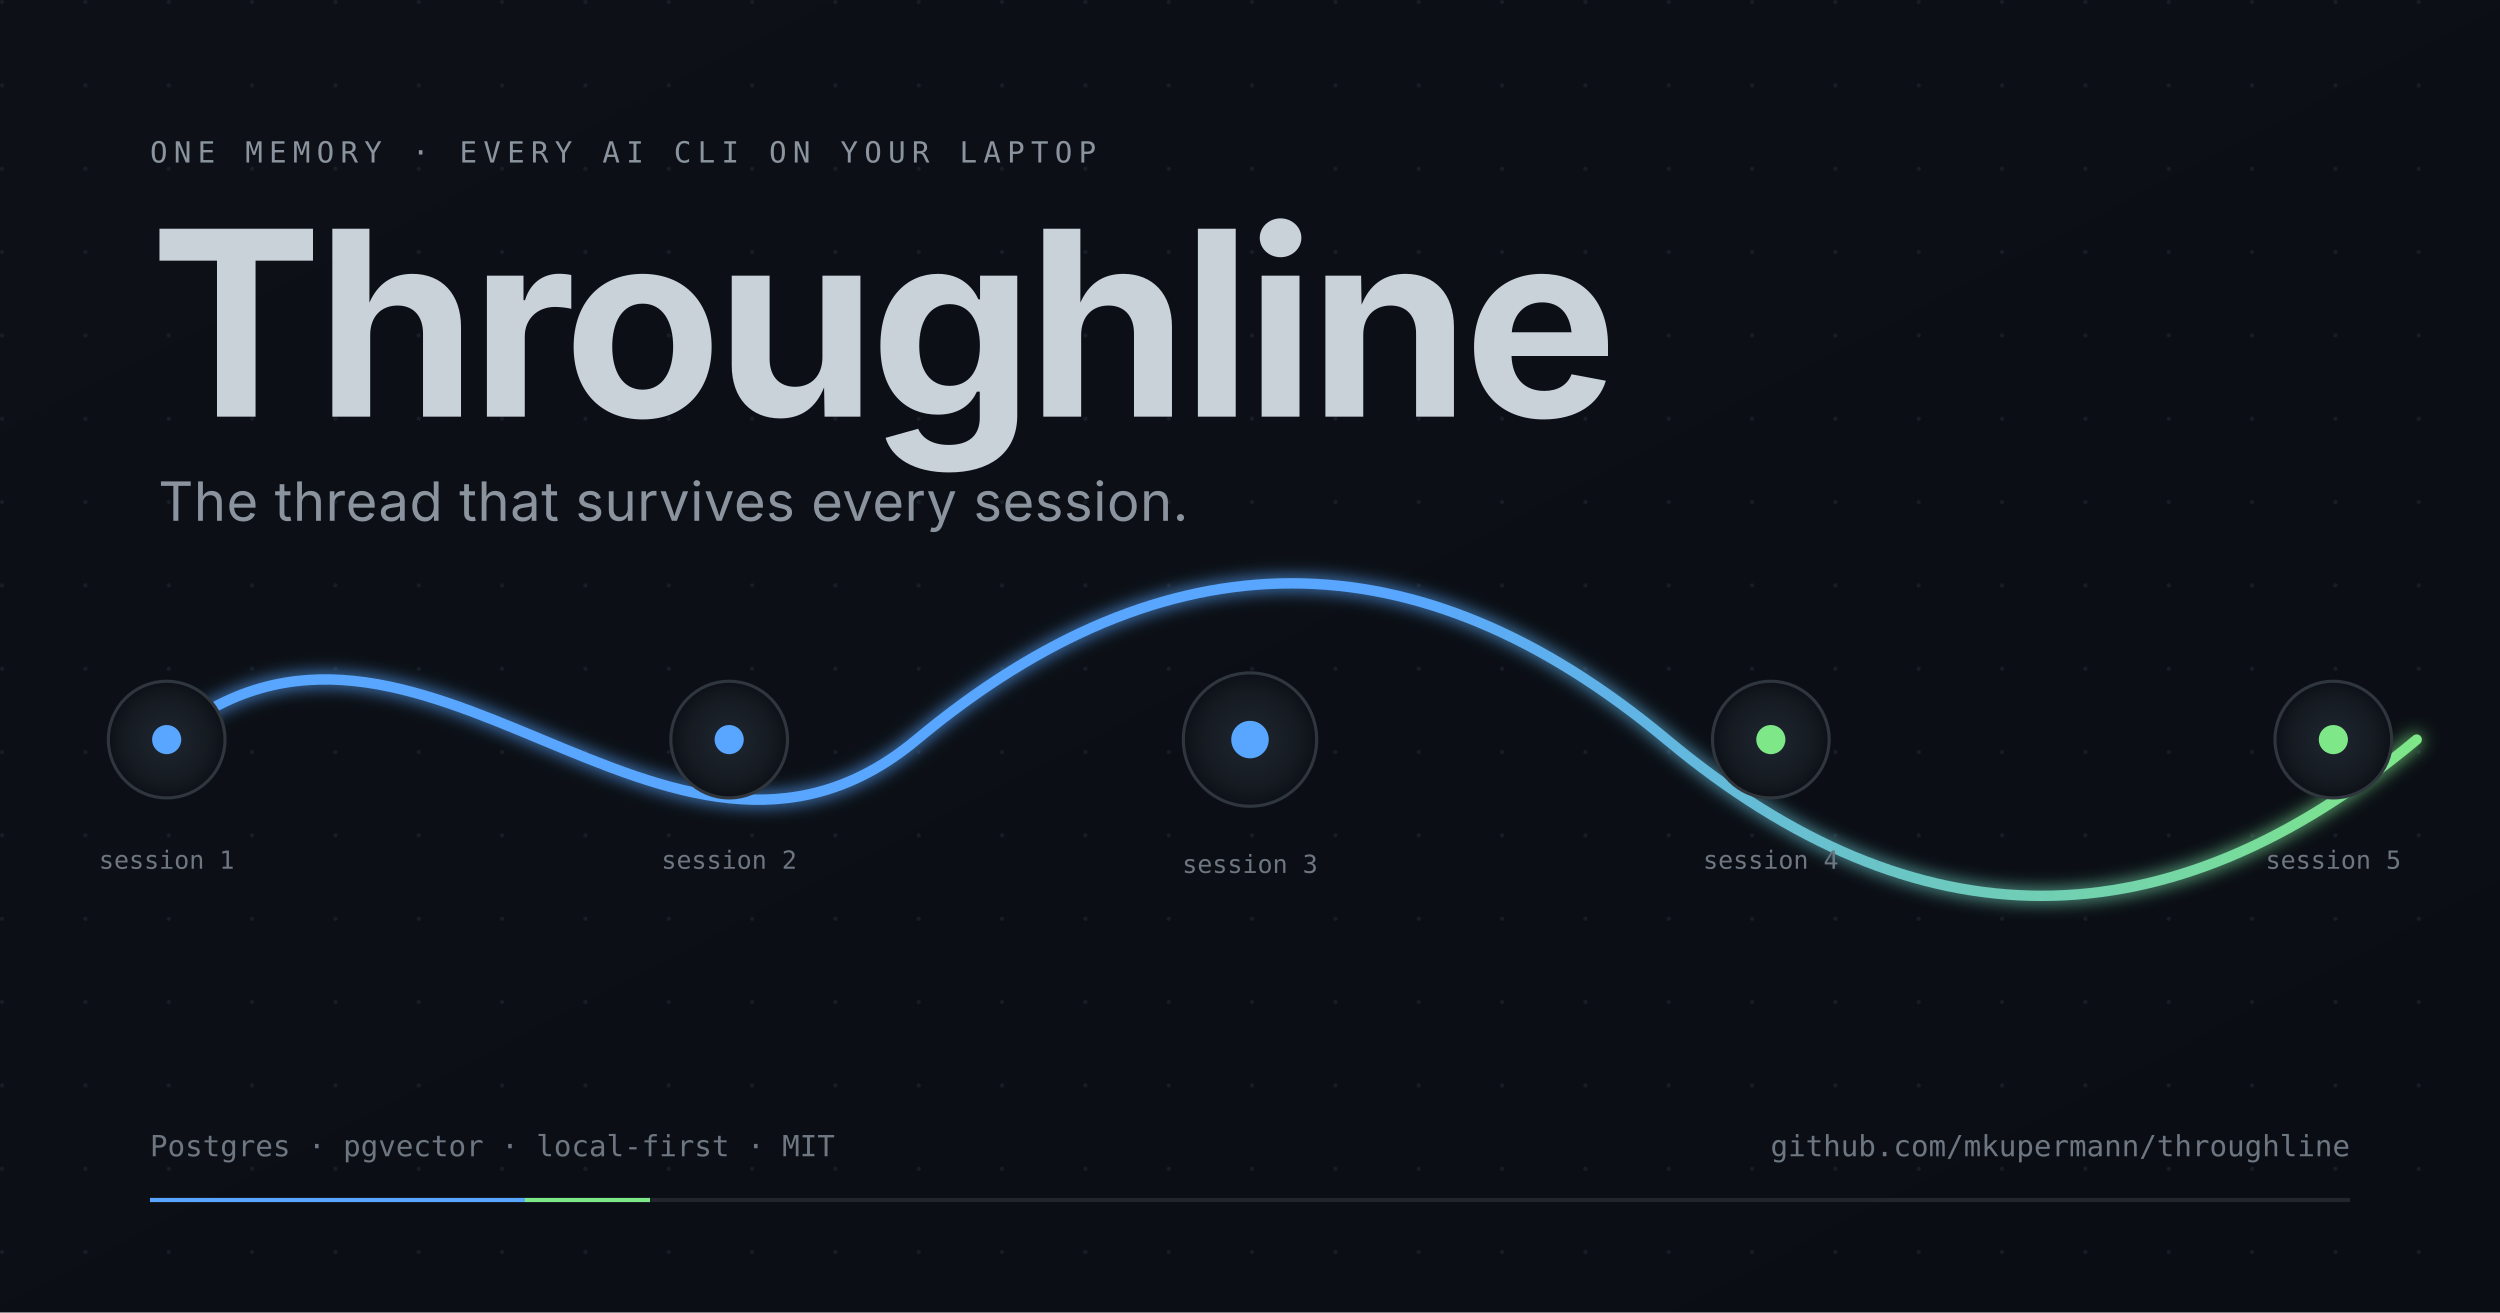
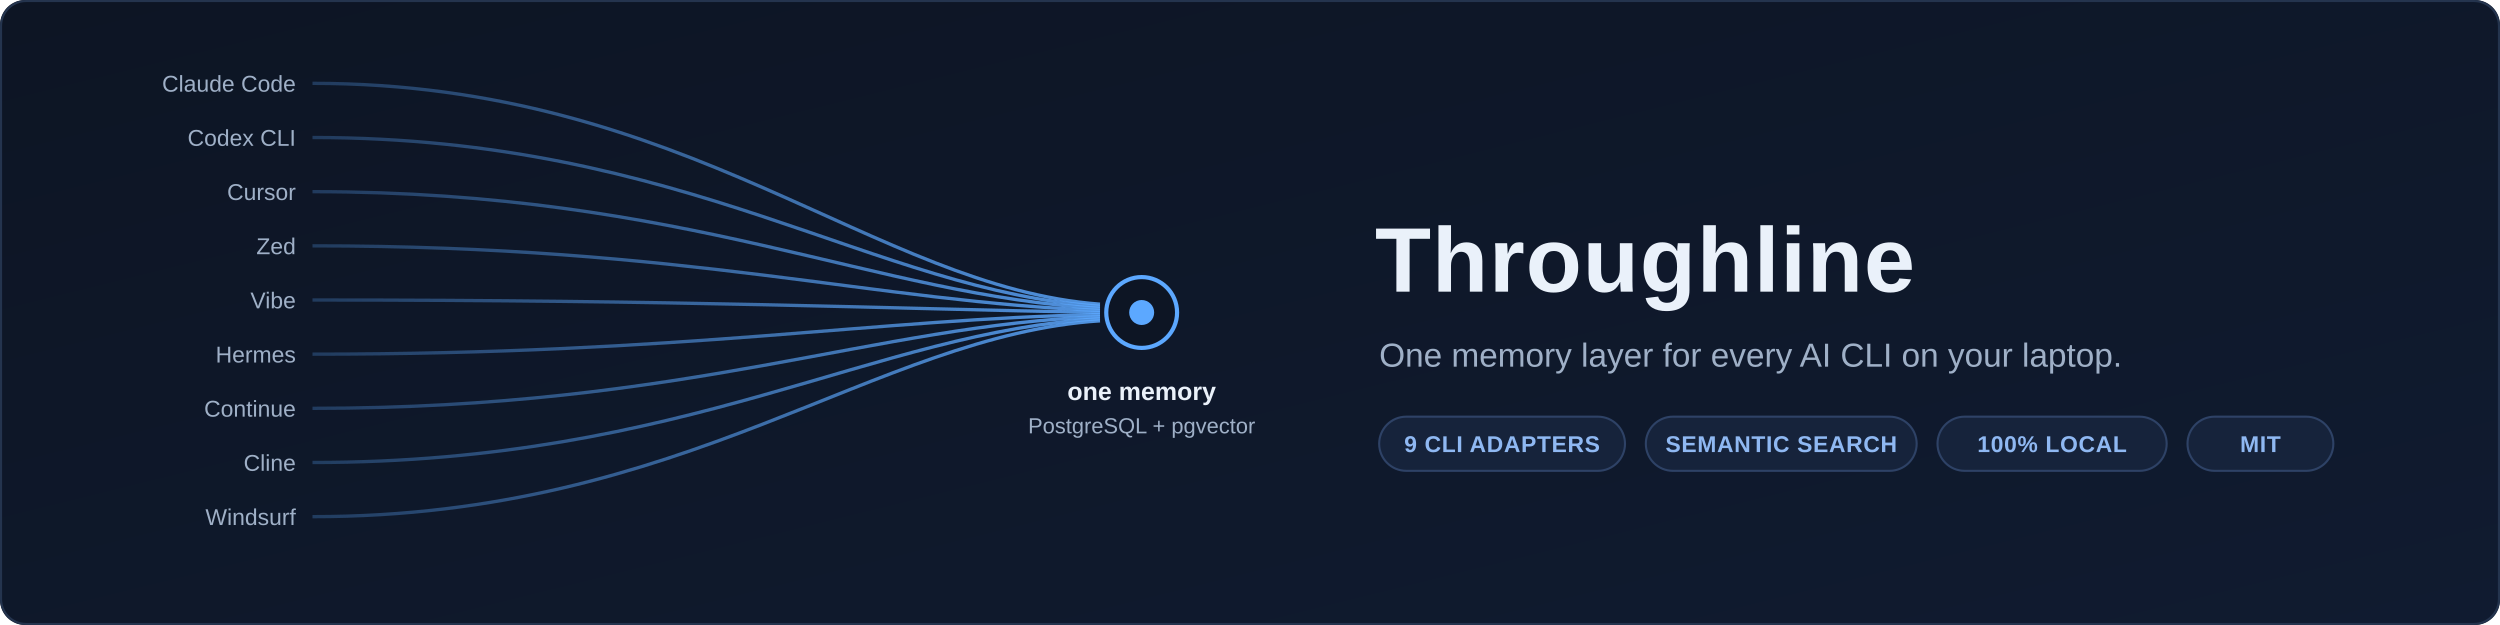
- <svg xmlns="http://www.w3.org/2000/svg" viewBox="0 0 1200 630" width="1200" height="630" role="img" aria-label="Throughline — the thread that survives every session">
+ <svg xmlns="http://www.w3.org/2000/svg" width="1200" height="300" viewBox="0 0 1200 300" role="img" aria-label="Throughline — one memory layer for every AI CLI on your laptop">
  <defs>
-     <linearGradient id="bg" x1="0" y1="0" x2="1" y2="1">
-       <stop offset="0%" stop-color="#0D1117" />
-       <stop offset="100%" stop-color="#0A0E14" />
+     <style>
+       .lbl { font: 500 11px 'Segoe UI', -apple-system, 'Helvetica Neue', Arial, sans-serif; fill: #9FB0C7; }
+       .word { font: 700 44px 'Segoe UI', -apple-system, 'Helvetica Neue', Arial, sans-serif; fill: #EAF1FA; letter-spacing: 0.5px; }
+       .tag { font: 400 16px 'Segoe UI', -apple-system, 'Helvetica Neue', Arial, sans-serif; fill: #9FB0C7; }
+       .chip { font: 600 11px 'Segoe UI', -apple-system, 'Helvetica Neue', Arial, sans-serif; fill: #8FB8F2; letter-spacing: 0.3px; }
+       .node { font: 600 12px 'Segoe UI', -apple-system, 'Helvetica Neue', Arial, sans-serif; fill: #EAF1FA; }
+       .nodesub { font: 400 10.5px 'Segoe UI', -apple-system, 'Helvetica Neue', Arial, sans-serif; fill: #9FB0C7; }
+     </style>
+     <linearGradient id="heroBg" x1="0" y1="0" x2="1" y2="1">
+       <stop offset="0" stop-color="#0D1524" />
+       <stop offset="1" stop-color="#101B30" />
    </linearGradient>
-     <linearGradient id="thread" x1="0" y1="0" x2="1" y2="0">
-       <stop offset="0%" stop-color="#58A6FF" />
-       <stop offset="55%" stop-color="#58A6FF" />
-       <stop offset="100%" stop-color="#7EE787" />
+     <linearGradient id="lineFade" x1="0" y1="0" x2="1" y2="0">
+       <stop offset="0" stop-color="#5CA8FF" stop-opacity="0.25" />
+       <stop offset="1" stop-color="#5CA8FF" stop-opacity="0.85" />
    </linearGradient>
-     <filter id="glow" x="-10%" y="-40%" width="120%" height="180%">
-       <feGaussianBlur stdDeviation="4" result="blur" />
-       <feMerge>
-         <feMergeNode in="blur" />
-         <feMergeNode in="SourceGraphic" />
-       </feMerge>
-     </filter>
-     <pattern id="grid" x="0" y="0" width="40" height="40" patternUnits="userSpaceOnUse">
-       <circle cx="1" cy="1" r="1" fill="#1F2630" />
-     </pattern>
-     <radialGradient id="node" cx="50%" cy="50%" r="50%">
-       <stop offset="0%" stop-color="#1F2630" />
-       <stop offset="70%" stop-color="#161B22" />
-       <stop offset="100%" stop-color="#0D1117" />
-     </radialGradient>
  </defs>
-   <rect width="1200" height="630" fill="url(#bg)" />
-   <rect width="1200" height="630" fill="url(#grid)" opacity="0.6" />
-   <g font-family="ui-monospace, SFMono-Regular, Menlo, Consolas, monospace" fill="#8B949E" font-size="14" letter-spacing="3">
-     <text x="72" y="78">ONE MEMORY · EVERY AI CLI ON YOUR LAPTOP</text>
+   <rect width="1200" height="300" rx="12" fill="url(#heroBg)" />
+   <rect x="0.5" y="0.5" width="1199" height="299" rx="12" fill="none" stroke="#24344E" />
+   <g fill="none" stroke="url(#lineFade)" stroke-width="1.6">
+     <path d="M 150 40  C 330 40,  420 138, 528 146" />
+     <path d="M 150 66  C 330 66,  420 140, 528 147" />
+     <path d="M 150 92  C 330 92,  420 142, 528 148" />
+     <path d="M 150 118 C 330 118, 420 145, 528 149" />
+     <path d="M 150 144 C 330 144, 420 148, 528 150" />
+     <path d="M 150 170 C 330 170, 420 153, 528 151" />
+     <path d="M 150 196 C 330 196, 420 156, 528 152" />
+     <path d="M 150 222 C 330 222, 420 159, 528 153" />
+     <path d="M 150 248 C 330 248, 420 161, 528 154" />
  </g>
-   <g filter="url(#glow)">
-     <path d="         M 80  355         C 200 255, 320 455, 440 355         S 680 255, 800 355         S 1040 455, 1160 355" fill="none" stroke="url(#thread)" stroke-width="5" stroke-linecap="round" />
+   <g class="lbl" text-anchor="end">
+     <text x="142" y="44">Claude Code</text>
+     <text x="142" y="70">Codex CLI</text>
+     <text x="142" y="96">Cursor</text>
+     <text x="142" y="122">Zed</text>
+     <text x="142" y="148">Vibe</text>
+     <text x="142" y="174">Hermes</text>
+     <text x="142" y="200">Continue</text>
+     <text x="142" y="226">Cline</text>
+     <text x="142" y="252">Windsurf</text>
  </g>
+   <circle cx="548" cy="150" r="17" fill="#0D1524" stroke="#5CA8FF" stroke-width="2" />
+   <circle cx="548" cy="150" r="6" fill="#5CA8FF" />
+   <text x="548" y="192" class="node" text-anchor="middle">one memory</text>
+   <text x="548" y="208" class="nodesub" text-anchor="middle">PostgreSQL + pgvector</text>
  <g>
-     <g transform="translate(80 355)">
-       <circle r="28" fill="url(#node)" stroke="#30363D" stroke-width="1.5" />
-       <circle r="7" fill="#58A6FF" />
-       <text x="0" y="62" text-anchor="middle" font-family="ui-monospace, SFMono-Regular, Menlo, Consolas, monospace" font-size="12" fill="#6E7681">session 1</text>
-     </g>
-     <g transform="translate(350 355)">
-       <circle r="28" fill="url(#node)" stroke="#30363D" stroke-width="1.5" />
-       <circle r="7" fill="#58A6FF" />
-       <text x="0" y="62" text-anchor="middle" font-family="ui-monospace, SFMono-Regular, Menlo, Consolas, monospace" font-size="12" fill="#6E7681">session 2</text>
-     </g>
-     <g transform="translate(600 355)">
-       <circle r="32" fill="url(#node)" stroke="#30363D" stroke-width="1.5" />
-       <circle r="9" fill="#58A6FF" />
-       <text x="0" y="64" text-anchor="middle" font-family="ui-monospace, SFMono-Regular, Menlo, Consolas, monospace" font-size="12" fill="#6E7681">session 3</text>
-     </g>
-     <g transform="translate(850 355)">
-       <circle r="28" fill="url(#node)" stroke="#30363D" stroke-width="1.5" />
-       <circle r="7" fill="#7EE787" />
-       <text x="0" y="62" text-anchor="middle" font-family="ui-monospace, SFMono-Regular, Menlo, Consolas, monospace" font-size="12" fill="#6E7681">session 4</text>
-     </g>
-     <g transform="translate(1120 355)">
-       <circle r="28" fill="url(#node)" stroke="#30363D" stroke-width="1.5" />
-       <circle r="7" fill="#7EE787" />
-       <text x="0" y="62" text-anchor="middle" font-family="ui-monospace, SFMono-Regular, Menlo, Consolas, monospace" font-size="12" fill="#6E7681">session 5</text>
+     <text x="660" y="140" class="word">Throughline</text>
+     <text x="662" y="176" class="tag">One memory layer for every AI CLI on your laptop.</text>
+     <g>
+       <rect x="662" y="200" width="118" height="26" rx="13" fill="#16233B" stroke="#2E4266" />
+       <text x="721" y="217" class="chip" text-anchor="middle">9 CLI ADAPTERS</text>
+       <rect x="790" y="200" width="130" height="26" rx="13" fill="#16233B" stroke="#2E4266" />
+       <text x="855" y="217" class="chip" text-anchor="middle">SEMANTIC SEARCH</text>
+       <rect x="930" y="200" width="110" height="26" rx="13" fill="#16233B" stroke="#2E4266" />
+       <text x="985" y="217" class="chip" text-anchor="middle">100% LOCAL</text>
+       <rect x="1050" y="200" width="70" height="26" rx="13" fill="#16233B" stroke="#2E4266" />
+       <text x="1085" y="217" class="chip" text-anchor="middle">MIT</text>
    </g>
  </g>
-   <g font-family="-apple-system, BlinkMacSystemFont, 'Segoe UI', system-ui, sans-serif">
-     <text x="72" y="200" font-size="124" font-weight="700" fill="#C9D1D9" letter-spacing="-3">
-       Throughline
-     </text>
-     <text x="76" y="250" font-size="26" font-weight="400" fill="#8B949E" letter-spacing="0.3">
-       The thread that survives every session.
-     </text>
-   </g>
-   <g font-family="ui-monospace, SFMono-Regular, Menlo, Consolas, monospace" font-size="14" fill="#6E7681">
-     <text x="72" y="555">Postgres · pgvector · local-first · MIT</text>
-     <text x="1128" y="555" text-anchor="end">github.com/mkupermann/throughline</text>
-   </g>
-   <rect x="72" y="575" width="1056" height="2" fill="#21262D" />
-   <rect x="72" y="575" width="180" height="2" fill="#58A6FF" />
-   <rect x="252" y="575" width="60" height="2" fill="#7EE787" />
</svg>
